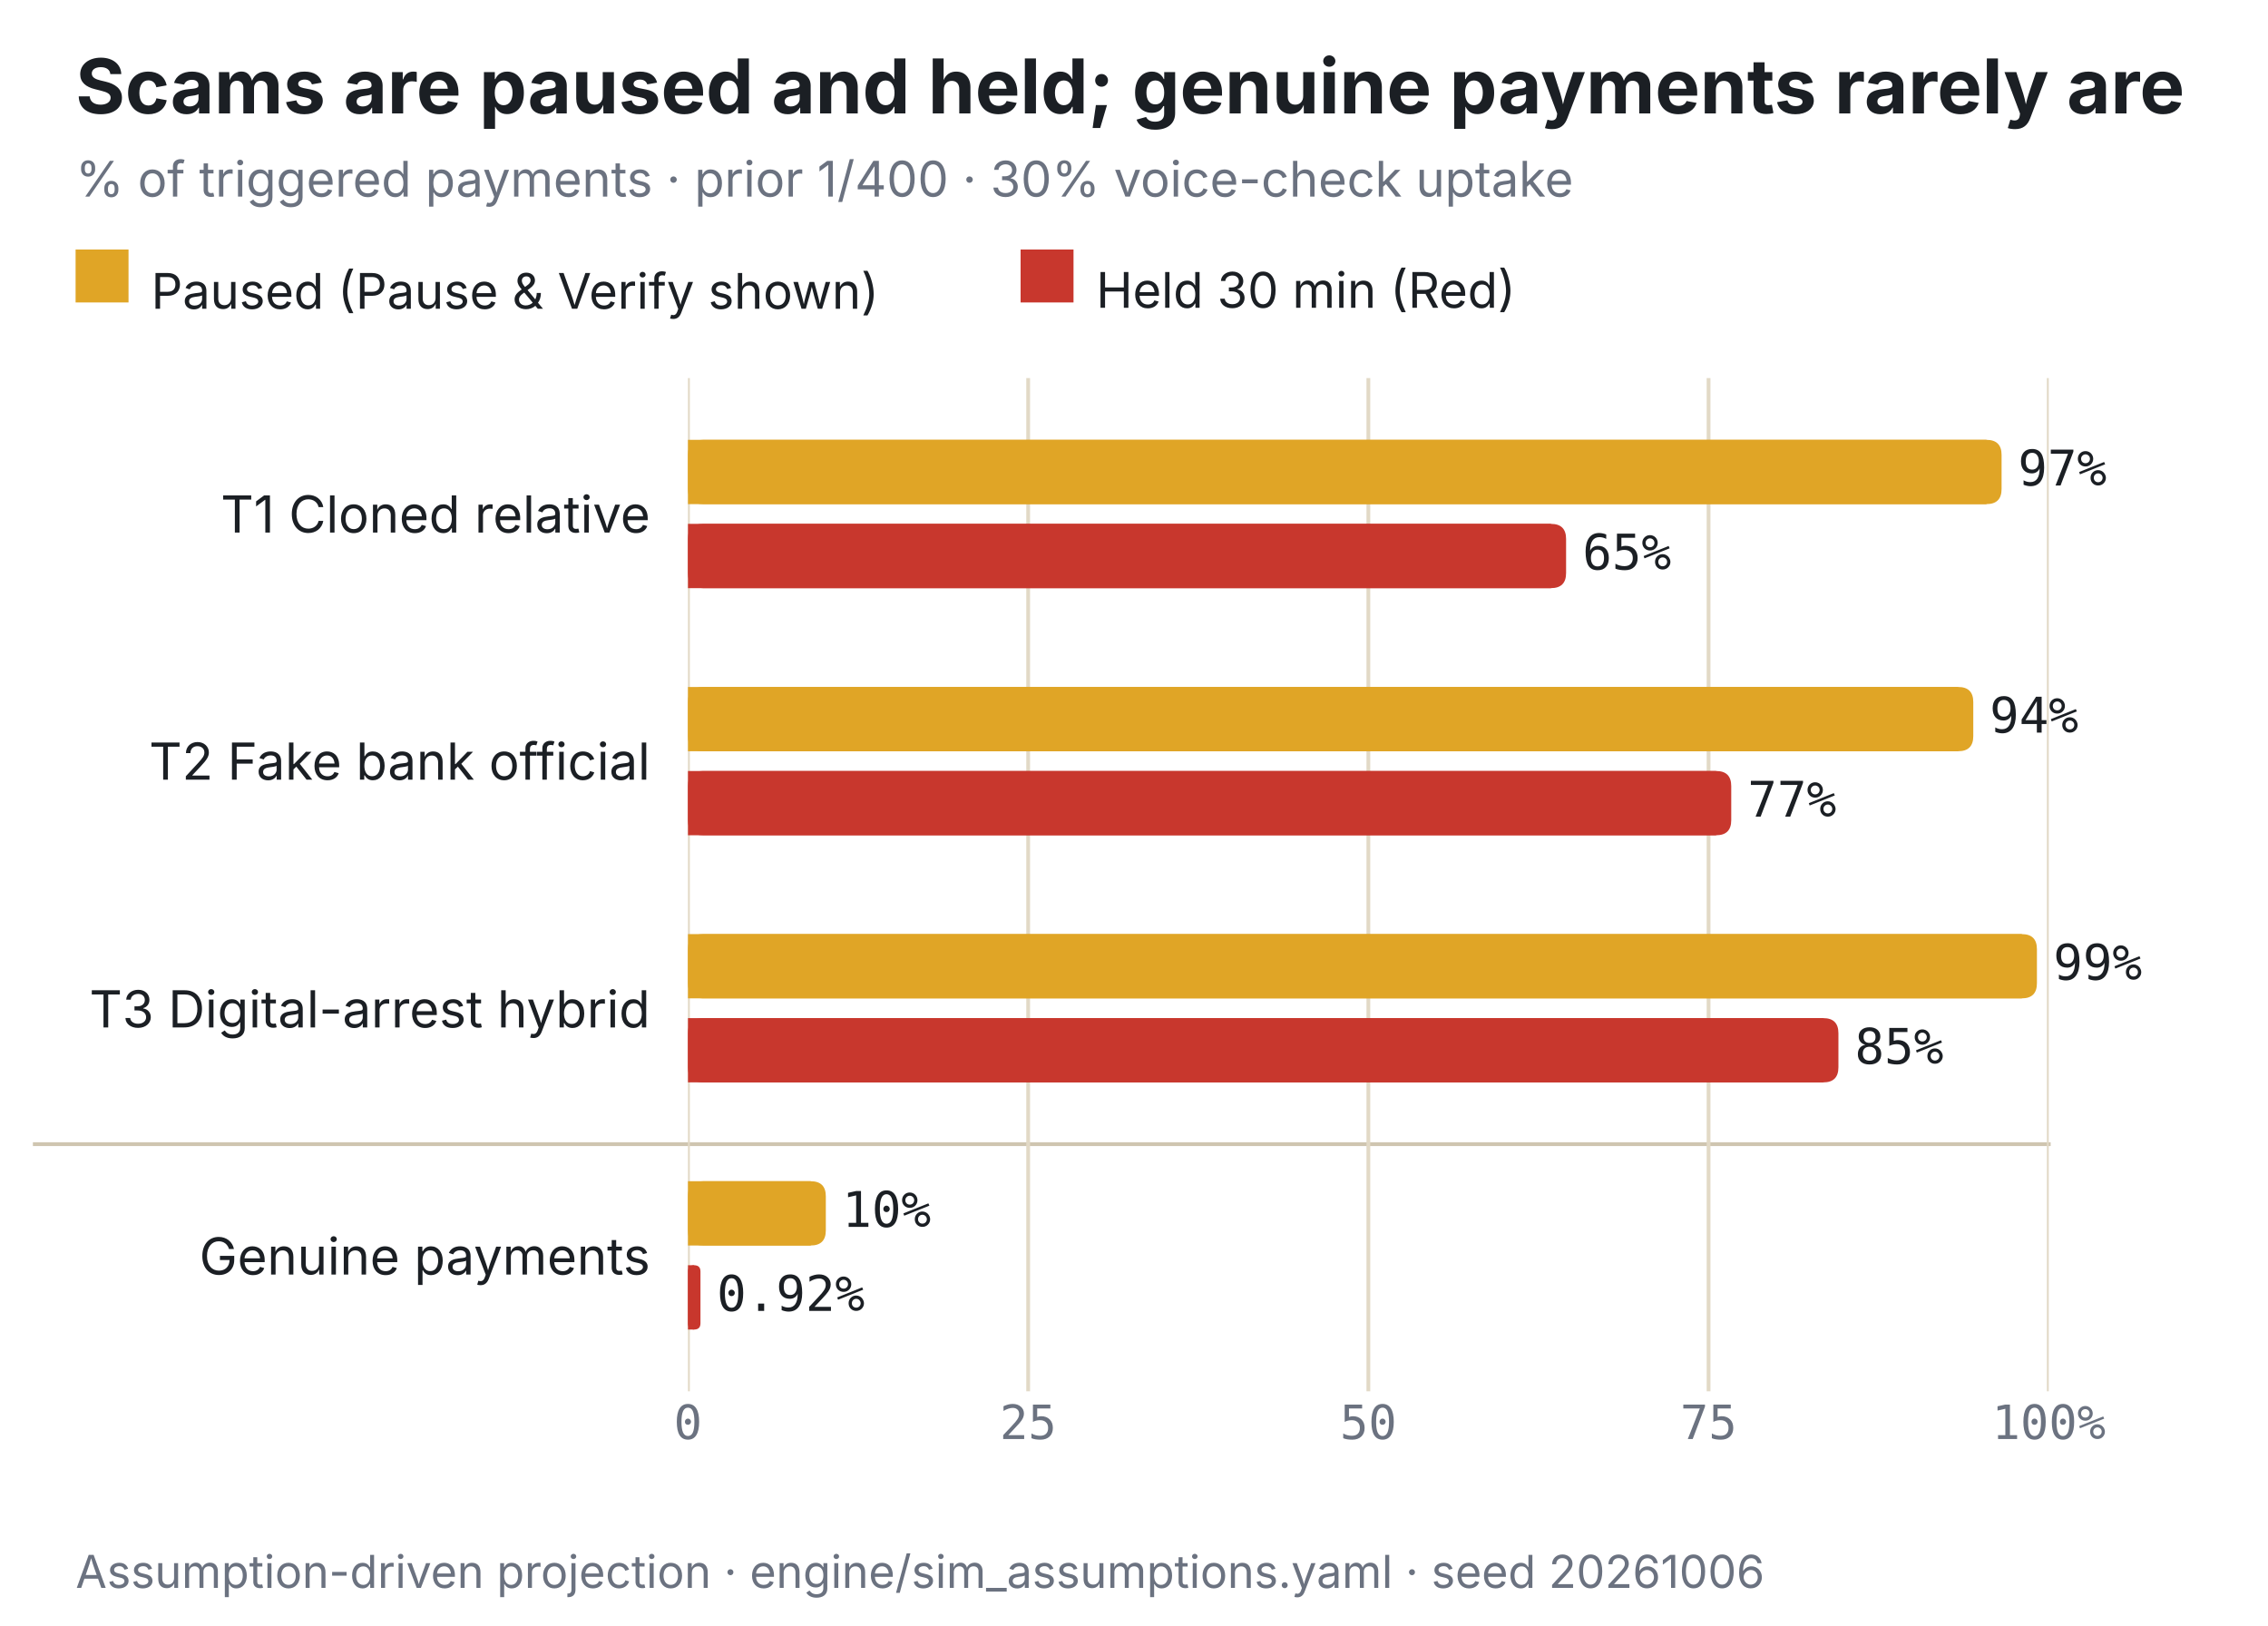
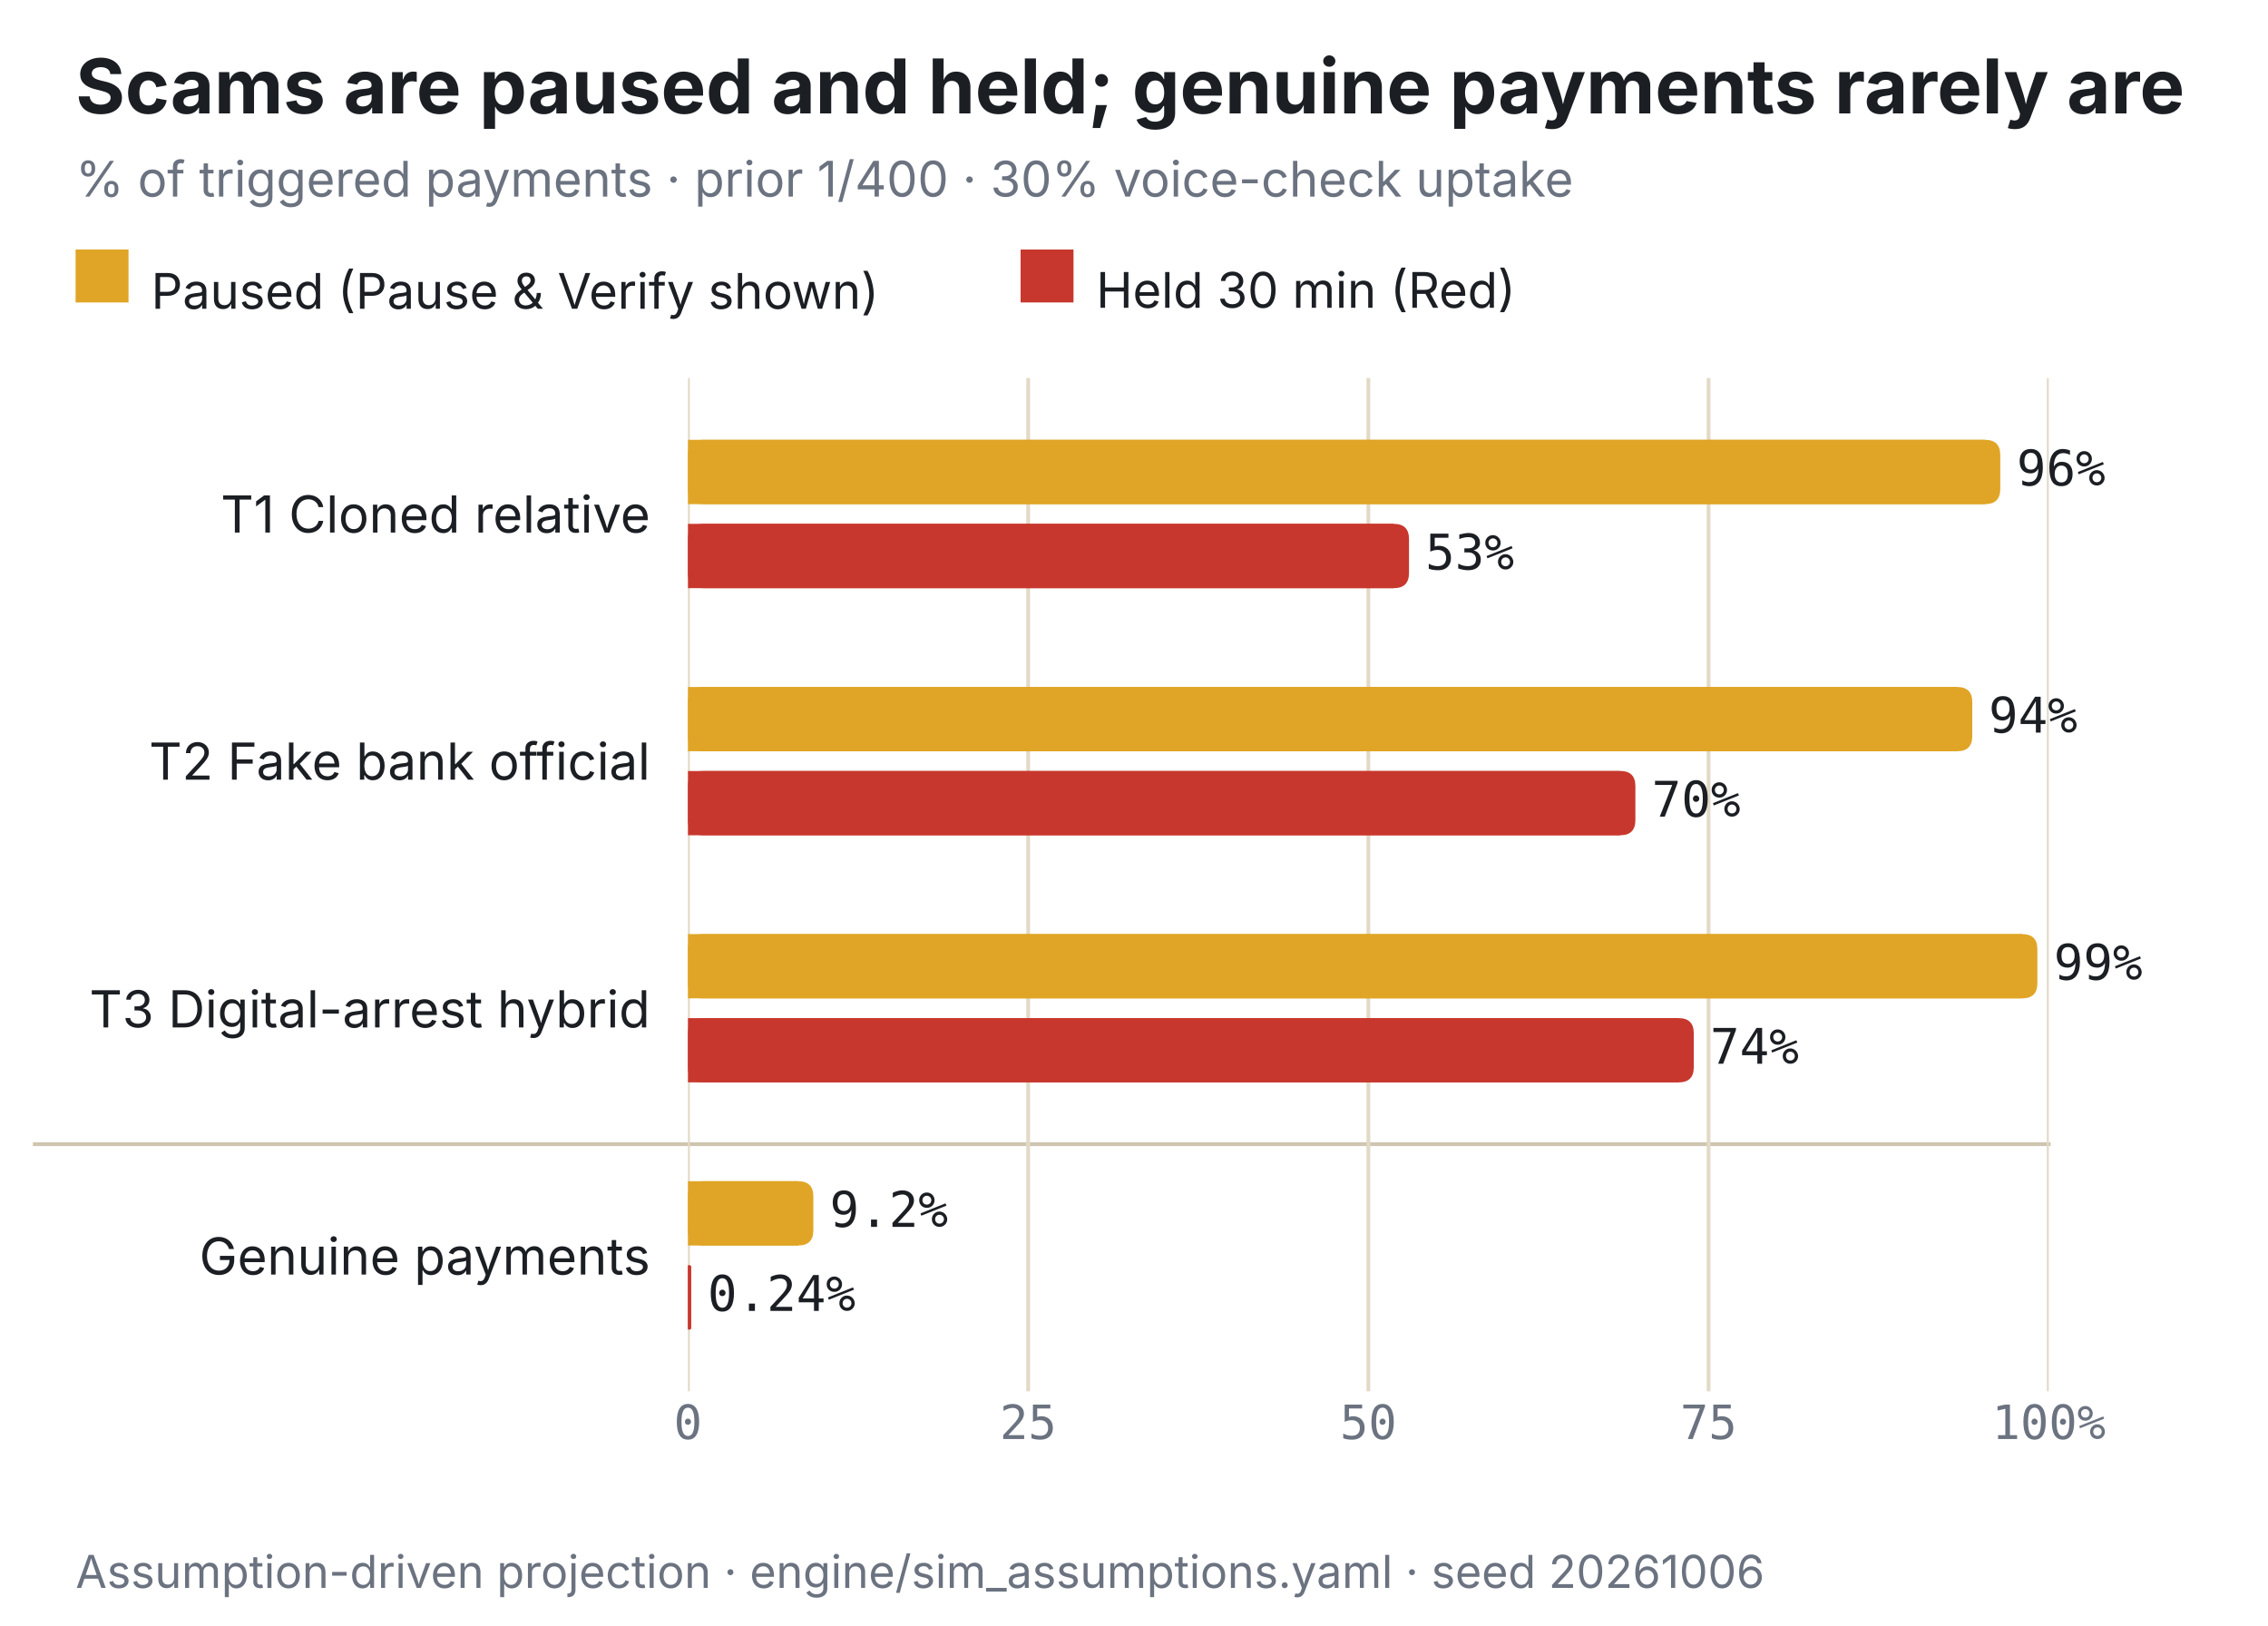
<svg xmlns="http://www.w3.org/2000/svg" width="600pt" height="430pt" viewBox="0 0 600 430" version="1.1">
  <defs>
    <style type="text/css">*{stroke-linejoin: round; stroke-linecap: butt}</style>
  </defs>
  <g id="figure_1">
    <g id="patch_1">
      <path d="M 0 430  L 600 430  L 600 0  L 0 0  L 0 430  z " style="fill: none; opacity: 0" />
    </g>
    <g id="axes_1">
      <g id="patch_2">
        <path d="M 182 368  L 542 368  L 542 100  L 182 100  L 182 368  z " style="fill: none" />
      </g>
      <g id="line2d_1">
        <path d="M 9.2 302.634  L 542 302.634  " style="fill: none; stroke: #cfc5b0; stroke-linecap: square" />
      </g>
      <g id="matplotlib.axis_1">
        <g id="xtick_1">
          <g id="line2d_2">
-             <path d="M 182 368  L 182 100  " clip-path="url(#pe1e30daff5)" style="fill: none; stroke: #e2d9c6; stroke-linecap: square" />
+             <path d="M 182 368  L 182 100  " clip-path="url(#p5ab4c177fb)" style="fill: none; stroke: #e2d9c6; stroke-linecap: square" />
          </g>
          <g id="line2d_3" />
          <g id="text_1">
            <text style="fill: #6b7280; font: 12.5px 'JetBrains Mono', 'DejaVu Sans Mono', 'Bitstream Vera Sans Mono', 'Computer Modern Typewriter', 'Andale Mono', 'Nimbus Mono L', 'Courier New', 'Courier', 'Fixed', 'Terminal', monospace; text-anchor: middle" x="182" y="380.625" transform="rotate(-0 182 380.625)">0</text>
          </g>
        </g>
        <g id="xtick_2">
          <g id="line2d_4">
-             <path d="M 272 368  L 272 100  " clip-path="url(#pe1e30daff5)" style="fill: none; stroke: #e2d9c6; stroke-linecap: square" />
+             <path d="M 272 368  L 272 100  " clip-path="url(#p5ab4c177fb)" style="fill: none; stroke: #e2d9c6; stroke-linecap: square" />
          </g>
          <g id="line2d_5" />
          <g id="text_2">
            <text style="fill: #6b7280; font: 12.5px 'JetBrains Mono', 'DejaVu Sans Mono', 'Bitstream Vera Sans Mono', 'Computer Modern Typewriter', 'Andale Mono', 'Nimbus Mono L', 'Courier New', 'Courier', 'Fixed', 'Terminal', monospace; text-anchor: middle" x="272" y="380.625" transform="rotate(-0 272 380.625)">25</text>
          </g>
        </g>
        <g id="xtick_3">
          <g id="line2d_6">
-             <path d="M 362 368  L 362 100  " clip-path="url(#pe1e30daff5)" style="fill: none; stroke: #e2d9c6; stroke-linecap: square" />
+             <path d="M 362 368  L 362 100  " clip-path="url(#p5ab4c177fb)" style="fill: none; stroke: #e2d9c6; stroke-linecap: square" />
          </g>
          <g id="line2d_7" />
          <g id="text_3">
            <text style="fill: #6b7280; font: 12.5px 'JetBrains Mono', 'DejaVu Sans Mono', 'Bitstream Vera Sans Mono', 'Computer Modern Typewriter', 'Andale Mono', 'Nimbus Mono L', 'Courier New', 'Courier', 'Fixed', 'Terminal', monospace; text-anchor: middle" x="362" y="380.625" transform="rotate(-0 362 380.625)">50</text>
          </g>
        </g>
        <g id="xtick_4">
          <g id="line2d_8">
-             <path d="M 452 368  L 452 100  " clip-path="url(#pe1e30daff5)" style="fill: none; stroke: #e2d9c6; stroke-linecap: square" />
+             <path d="M 452 368  L 452 100  " clip-path="url(#p5ab4c177fb)" style="fill: none; stroke: #e2d9c6; stroke-linecap: square" />
          </g>
          <g id="line2d_9" />
          <g id="text_4">
            <text style="fill: #6b7280; font: 12.5px 'JetBrains Mono', 'DejaVu Sans Mono', 'Bitstream Vera Sans Mono', 'Computer Modern Typewriter', 'Andale Mono', 'Nimbus Mono L', 'Courier New', 'Courier', 'Fixed', 'Terminal', monospace; text-anchor: middle" x="452" y="380.625" transform="rotate(-0 452 380.625)">75</text>
          </g>
        </g>
        <g id="xtick_5">
          <g id="line2d_10">
-             <path d="M 542 368  L 542 100  " clip-path="url(#pe1e30daff5)" style="fill: none; stroke: #e2d9c6; stroke-linecap: square" />
+             <path d="M 542 368  L 542 100  " clip-path="url(#p5ab4c177fb)" style="fill: none; stroke: #e2d9c6; stroke-linecap: square" />
          </g>
          <g id="line2d_11" />
          <g id="text_5">
            <text style="fill: #6b7280; font: 12.5px 'JetBrains Mono', 'DejaVu Sans Mono', 'Bitstream Vera Sans Mono', 'Computer Modern Typewriter', 'Andale Mono', 'Nimbus Mono L', 'Courier New', 'Courier', 'Fixed', 'Terminal', monospace; text-anchor: middle" x="542" y="380.625" transform="rotate(-0 542 380.625)">100%</text>
          </g>
        </g>
      </g>
      <g id="matplotlib.axis_2">
        <g id="ytick_1">
          <g id="line2d_12" />
          <g id="text_6">
            <text style="fill: #1b1f24; font: 13.5px 'Inter', 'Noto Sans Devanagari', 'DejaVu Sans', 'Bitstream Vera Sans', 'Computer Modern Sans Serif', 'Lucida Grande', 'Verdana', 'Geneva', 'Lucid', 'Arial', 'Helvetica', 'Avant Garde', sans-serif; text-anchor: end" x="172" y="140.862" transform="rotate(-0 172 140.8618)">T1 Cloned relative</text>
          </g>
        </g>
        <g id="ytick_2">
          <g id="line2d_13" />
          <g id="text_7">
            <text style="fill: #1b1f24; font: 13.5px 'Inter', 'Noto Sans Devanagari', 'DejaVu Sans', 'Bitstream Vera Sans', 'Computer Modern Sans Serif', 'Lucida Grande', 'Verdana', 'Geneva', 'Lucid', 'Arial', 'Helvetica', 'Avant Garde', sans-serif; text-anchor: end" x="172" y="206.228" transform="rotate(-0 172 206.2277)">T2 Fake bank official</text>
          </g>
        </g>
        <g id="ytick_3">
          <g id="line2d_14" />
          <g id="text_8">
            <text style="fill: #1b1f24; font: 13.5px 'Inter', 'Noto Sans Devanagari', 'DejaVu Sans', 'Bitstream Vera Sans', 'Computer Modern Sans Serif', 'Lucida Grande', 'Verdana', 'Geneva', 'Lucid', 'Arial', 'Helvetica', 'Avant Garde', sans-serif; text-anchor: end" x="172" y="271.755" transform="rotate(-0 172 271.7549)">T3 Digital-arrest hybrid</text>
          </g>
        </g>
        <g id="ytick_4">
          <g id="line2d_15" />
          <g id="text_9">
            <text style="fill: #1b1f24; font: 13.5px 'Inter', 'Noto Sans Devanagari', 'DejaVu Sans', 'Bitstream Vera Sans', 'Computer Modern Sans Serif', 'Lucida Grande', 'Verdana', 'Geneva', 'Lucid', 'Arial', 'Helvetica', 'Avant Garde', sans-serif; text-anchor: end" x="172" y="337.121" transform="rotate(-0 172 337.1208)">Genuine payments</text>
          </g>
        </g>
      </g>
      <g id="patch_3">
-         <path d="M 186 116.341  L 525.519 116.341  Q 529.519 116.341 529.519 120.341  L 529.519 129.337  Q 529.519 133.337 525.519 133.337  L 186 133.337  Q 182 133.337 182 129.337  L 182 120.341  Q 182 116.341 186 116.341  z " clip-path="url(#pe1e30daff5)" style="fill: #e0a526" />
+         <path d="M 186 116.341  L 525.173 116.341  Q 529.173 116.341 529.173 120.341  L 529.173 129.337  Q 529.173 133.337 525.173 133.337  L 186 133.337  Q 182 133.337 182 129.337  L 182 120.341  Q 182 116.341 186 116.341  z " clip-path="url(#p5ab4c177fb)" style="fill: #e0a526" />
      </g>
      <g id="patch_4">
-         <path d="M 182 116.341  L 525.519 116.341  L 525.519 133.337  L 182 133.337  z " clip-path="url(#pe1e30daff5)" style="fill: #e0a526" />
+         <path d="M 182 116.341  L 525.173 116.341  L 525.173 133.337  L 182 133.337  z " clip-path="url(#p5ab4c177fb)" style="fill: #e0a526" />
      </g>
      <g id="patch_5">
-         <path d="M 186 138.566  L 410.308 138.566  Q 414.308 138.566 414.308 142.566  L 414.308 151.561  Q 414.308 155.561 410.308 155.561  L 186 155.561  Q 182 155.561 182 151.561  L 182 142.566  Q 182 138.566 186 138.566  z " clip-path="url(#pe1e30daff5)" style="fill: #c8372d" />
+         <path d="M 186 138.566  L 368.753 138.566  Q 372.753 138.566 372.753 142.566  L 372.753 151.561  Q 372.753 155.561 368.753 155.561  L 186 155.561  Q 182 155.561 182 151.561  L 182 142.566  Q 182 138.566 186 138.566  z " clip-path="url(#p5ab4c177fb)" style="fill: #c8372d" />
      </g>
      <g id="patch_6">
-         <path d="M 182 138.566  L 410.308 138.566  L 410.308 155.561  L 182 155.561  z " clip-path="url(#pe1e30daff5)" style="fill: #c8372d" />
+         <path d="M 182 138.566  L 368.753 138.566  L 368.753 155.561  L 182 155.561  z " clip-path="url(#p5ab4c177fb)" style="fill: #c8372d" />
      </g>
      <g id="text_10">
-         <text style="fill: #1b1f24; font: 13px 'JetBrains Mono', 'DejaVu Sans Mono', 'Bitstream Vera Sans Mono', 'Computer Modern Typewriter', 'Andale Mono', 'Nimbus Mono L', 'Courier New', 'Courier', 'Fixed', 'Terminal', monospace; text-anchor: start" x="533.839" y="128.414" transform="rotate(-0 533.8388 128.414)">97%</text>
+         <text style="fill: #1b1f24; font: 13px 'JetBrains Mono', 'DejaVu Sans Mono', 'Bitstream Vera Sans Mono', 'Computer Modern Typewriter', 'Andale Mono', 'Nimbus Mono L', 'Courier New', 'Courier', 'Fixed', 'Terminal', monospace; text-anchor: start" x="533.493" y="128.414" transform="rotate(-0 533.4932 128.414)">96%</text>
      </g>
      <g id="text_11">
-         <text style="fill: #1b1f24; font: 13px 'JetBrains Mono', 'DejaVu Sans Mono', 'Bitstream Vera Sans Mono', 'Computer Modern Typewriter', 'Andale Mono', 'Nimbus Mono L', 'Courier New', 'Courier', 'Fixed', 'Terminal', monospace; text-anchor: start" x="418.628" y="150.638" transform="rotate(-0 418.628 150.6384)">65%</text>
+         <text style="fill: #1b1f24; font: 13px 'JetBrains Mono', 'DejaVu Sans Mono', 'Bitstream Vera Sans Mono', 'Computer Modern Typewriter', 'Andale Mono', 'Nimbus Mono L', 'Courier New', 'Courier', 'Fixed', 'Terminal', monospace; text-anchor: start" x="377.073" y="150.638" transform="rotate(-0 377.0732 150.6384)">53%</text>
      </g>
      <g id="patch_7">
-         <path d="M 186 181.707  L 518.031 181.707  Q 522.031 181.707 522.031 185.707  L 522.031 194.702  Q 522.031 198.702 518.031 198.702  L 186 198.702  Q 182 198.702 182 194.702  L 182 185.707  Q 182 181.707 186 181.707  z " clip-path="url(#pe1e30daff5)" style="fill: #e0a526" />
+         <path d="M 186 181.707  L 517.768 181.707  Q 521.768 181.707 521.768 185.707  L 521.768 194.702  Q 521.768 198.702 517.768 198.702  L 186 198.702  Q 182 198.702 182 194.702  L 182 185.707  Q 182 181.707 186 181.707  z " clip-path="url(#p5ab4c177fb)" style="fill: #e0a526" />
      </g>
      <g id="patch_8">
-         <path d="M 182 181.707  L 518.031 181.707  L 518.031 198.702  L 182 198.702  z " clip-path="url(#pe1e30daff5)" style="fill: #e0a526" />
+         <path d="M 182 181.707  L 517.768 181.707  L 517.768 198.702  L 182 198.702  z " clip-path="url(#p5ab4c177fb)" style="fill: #e0a526" />
      </g>
      <g id="patch_9">
-         <path d="M 186 203.932  L 454.001 203.932  Q 458.001 203.932 458.001 207.932  L 458.001 216.927  Q 458.001 220.927 454.001 220.927  L 186 220.927  Q 182 220.927 182 216.927  L 182 207.932  Q 182 203.932 186 203.932  z " clip-path="url(#pe1e30daff5)" style="fill: #c8372d" />
+         <path d="M 186 203.932  L 428.643 203.932  Q 432.643 203.932 432.643 207.932  L 432.643 216.927  Q 432.643 220.927 428.643 220.927  L 186 220.927  Q 182 220.927 182 216.927  L 182 207.932  Q 182 203.932 186 203.932  z " clip-path="url(#p5ab4c177fb)" style="fill: #c8372d" />
      </g>
      <g id="patch_10">
-         <path d="M 182 203.932  L 454.001 203.932  L 454.001 220.927  L 182 220.927  z " clip-path="url(#pe1e30daff5)" style="fill: #c8372d" />
+         <path d="M 182 203.932  L 428.643 203.932  L 428.643 220.927  L 182 220.927  z " clip-path="url(#p5ab4c177fb)" style="fill: #c8372d" />
      </g>
      <g id="text_12">
-         <text style="fill: #1b1f24; font: 13px 'JetBrains Mono', 'DejaVu Sans Mono', 'Bitstream Vera Sans Mono', 'Computer Modern Typewriter', 'Andale Mono', 'Nimbus Mono L', 'Courier New', 'Courier', 'Fixed', 'Terminal', monospace; text-anchor: start" x="526.351" y="193.78" transform="rotate(-0 526.3508 193.7799)">94%</text>
+         <text style="fill: #1b1f24; font: 13px 'JetBrains Mono', 'DejaVu Sans Mono', 'Bitstream Vera Sans Mono', 'Computer Modern Typewriter', 'Andale Mono', 'Nimbus Mono L', 'Courier New', 'Courier', 'Fixed', 'Terminal', monospace; text-anchor: start" x="526.088" y="193.78" transform="rotate(-0 526.088 193.7799)">94%</text>
      </g>
      <g id="text_13">
-         <text style="fill: #1b1f24; font: 13px 'JetBrains Mono', 'DejaVu Sans Mono', 'Bitstream Vera Sans Mono', 'Computer Modern Typewriter', 'Andale Mono', 'Nimbus Mono L', 'Courier New', 'Courier', 'Fixed', 'Terminal', monospace; text-anchor: start" x="462.321" y="216.004" transform="rotate(-0 462.3212 216.0043)">77%</text>
+         <text style="fill: #1b1f24; font: 13px 'JetBrains Mono', 'DejaVu Sans Mono', 'Bitstream Vera Sans Mono', 'Computer Modern Typewriter', 'Andale Mono', 'Nimbus Mono L', 'Courier New', 'Courier', 'Fixed', 'Terminal', monospace; text-anchor: start" x="436.963" y="216.004" transform="rotate(-0 436.9628 216.0043)">70%</text>
      </g>
      <g id="patch_11">
-         <path d="M 186 247.073  L 534.868 247.073  Q 538.868 247.073 538.868 251.073  L 538.868 260.068  Q 538.868 264.068 534.868 264.068  L 186 264.068  Q 182 264.068 182 260.068  L 182 251.073  Q 182 247.073 186 247.073  z " clip-path="url(#pe1e30daff5)" style="fill: #e0a526" />
+         <path d="M 186 247.073  L 534.987 247.073  Q 538.987 247.073 538.987 251.073  L 538.987 260.068  Q 538.987 264.068 534.987 264.068  L 186 264.068  Q 182 264.068 182 260.068  L 182 251.073  Q 182 247.073 186 247.073  z " clip-path="url(#p5ab4c177fb)" style="fill: #e0a526" />
      </g>
      <g id="patch_12">
-         <path d="M 182 247.073  L 534.868 247.073  L 534.868 264.068  L 182 264.068  z " clip-path="url(#pe1e30daff5)" style="fill: #e0a526" />
+         <path d="M 182 247.073  L 534.987 247.073  L 534.987 264.068  L 182 264.068  z " clip-path="url(#p5ab4c177fb)" style="fill: #e0a526" />
      </g>
      <g id="patch_13">
-         <path d="M 186 269.298  L 482.355 269.298  Q 486.355 269.298 486.355 273.298  L 486.355 282.293  Q 486.355 286.293 482.355 286.293  L 186 286.293  Q 182 286.293 182 282.293  L 182 273.298  Q 182 269.298 186 269.298  z " clip-path="url(#pe1e30daff5)" style="fill: #c8372d" />
+         <path d="M 186 269.298  L 444.087 269.298  Q 448.087 269.298 448.087 273.298  L 448.087 282.293  Q 448.087 286.293 444.087 286.293  L 186 286.293  Q 182 286.293 182 282.293  L 182 273.298  Q 182 269.298 186 269.298  z " clip-path="url(#p5ab4c177fb)" style="fill: #c8372d" />
      </g>
      <g id="patch_14">
-         <path d="M 182 269.298  L 482.355 269.298  L 482.355 286.293  L 182 286.293  z " clip-path="url(#pe1e30daff5)" style="fill: #c8372d" />
+         <path d="M 182 269.298  L 444.087 269.298  L 444.087 286.293  L 182 286.293  z " clip-path="url(#p5ab4c177fb)" style="fill: #c8372d" />
      </g>
      <g id="text_14">
-         <text style="fill: #1b1f24; font: 13px 'JetBrains Mono', 'DejaVu Sans Mono', 'Bitstream Vera Sans Mono', 'Computer Modern Typewriter', 'Andale Mono', 'Nimbus Mono L', 'Courier New', 'Courier', 'Fixed', 'Terminal', monospace; text-anchor: start" x="543.188" y="259.146" transform="rotate(-0 543.188 259.1457)">99%</text>
+         <text style="fill: #1b1f24; font: 13px 'JetBrains Mono', 'DejaVu Sans Mono', 'Bitstream Vera Sans Mono', 'Computer Modern Typewriter', 'Andale Mono', 'Nimbus Mono L', 'Courier New', 'Courier', 'Fixed', 'Terminal', monospace; text-anchor: start" x="543.307" y="259.146" transform="rotate(-0 543.3068 259.1457)">99%</text>
      </g>
      <g id="text_15">
-         <text style="fill: #1b1f24; font: 13px 'JetBrains Mono', 'DejaVu Sans Mono', 'Bitstream Vera Sans Mono', 'Computer Modern Typewriter', 'Andale Mono', 'Nimbus Mono L', 'Courier New', 'Courier', 'Fixed', 'Terminal', monospace; text-anchor: start" x="490.675" y="281.37" transform="rotate(-0 490.6748 281.3701)">85%</text>
+         <text style="fill: #1b1f24; font: 13px 'JetBrains Mono', 'DejaVu Sans Mono', 'Bitstream Vera Sans Mono', 'Computer Modern Typewriter', 'Andale Mono', 'Nimbus Mono L', 'Courier New', 'Courier', 'Fixed', 'Terminal', monospace; text-anchor: start" x="452.407" y="281.37" transform="rotate(-0 452.4068 281.3701)">74%</text>
      </g>
      <g id="patch_15">
-         <path d="M 186 312.439  L 214.472 312.439  Q 218.472 312.439 218.472 316.439  L 218.472 325.434  Q 218.472 329.434 214.472 329.434  L 186 329.434  Q 182 329.434 182 325.434  L 182 316.439  Q 182 312.439 186 312.439  z " clip-path="url(#pe1e30daff5)" style="fill: #e0a526" />
+         <path d="M 186 312.439  L 211.17 312.439  Q 215.17 312.439 215.17 316.439  L 215.17 325.434  Q 215.17 329.434 211.17 329.434  L 186 329.434  Q 182 329.434 182 325.434  L 182 316.439  Q 182 312.439 186 312.439  z " clip-path="url(#p5ab4c177fb)" style="fill: #e0a526" />
      </g>
      <g id="patch_16">
-         <path d="M 182 312.439  L 214.472 312.439  L 214.472 329.434  L 182 329.434  z " clip-path="url(#pe1e30daff5)" style="fill: #e0a526" />
+         <path d="M 182 312.439  L 211.17 312.439  L 211.17 329.434  L 182 329.434  z " clip-path="url(#p5ab4c177fb)" style="fill: #e0a526" />
      </g>
      <g id="patch_17">
-         <path d="M 183.654 334.663  L 183.654 334.663  Q 185.308 334.663 185.308 336.318  L 185.308 350.004  Q 185.308 351.659 183.654 351.659  L 183.654 351.659  Q 182 351.659 182 350.004  L 182 336.318  Q 182 334.663 183.654 334.663  z " clip-path="url(#pe1e30daff5)" style="fill: #c8372d" />
+         <path d="M 182.434 334.663  L 182.434 334.663  Q 182.868 334.663 182.868 335.097  L 182.868 351.225  Q 182.868 351.659 182.434 351.659  L 182.434 351.659  Q 182 351.659 182 351.225  L 182 335.097  Q 182 334.663 182.434 334.663  z " clip-path="url(#p5ab4c177fb)" style="fill: #c8372d" />
      </g>
      <g id="patch_18">
-         <path d="M 182 334.663  L 183.654 334.663  L 183.654 351.659  L 182 351.659  z " clip-path="url(#pe1e30daff5)" style="fill: #c8372d" />
+         <path d="M 182 334.663  L 182.434 334.663  L 182.434 351.659  L 182 351.659  z " clip-path="url(#p5ab4c177fb)" style="fill: #c8372d" />
      </g>
      <g id="text_16">
-         <text style="fill: #1b1f24; font: 13px 'JetBrains Mono', 'DejaVu Sans Mono', 'Bitstream Vera Sans Mono', 'Computer Modern Typewriter', 'Andale Mono', 'Nimbus Mono L', 'Courier New', 'Courier', 'Fixed', 'Terminal', monospace; text-anchor: start" x="222.792" y="324.512" transform="rotate(-0 222.7916 324.5116)">10%</text>
+         <text style="fill: #1b1f24; font: 13px 'JetBrains Mono', 'DejaVu Sans Mono', 'Bitstream Vera Sans Mono', 'Computer Modern Typewriter', 'Andale Mono', 'Nimbus Mono L', 'Courier New', 'Courier', 'Fixed', 'Terminal', monospace; text-anchor: start" x="219.49" y="324.512" transform="rotate(-0 219.4904 324.5116)">9.2%</text>
      </g>
      <g id="text_17">
-         <text style="fill: #1b1f24; font: 13px 'JetBrains Mono', 'DejaVu Sans Mono', 'Bitstream Vera Sans Mono', 'Computer Modern Typewriter', 'Andale Mono', 'Nimbus Mono L', 'Courier New', 'Courier', 'Fixed', 'Terminal', monospace; text-anchor: start" x="189.628" y="346.736" transform="rotate(-0 189.6284 346.736)">0.92%</text>
+         <text style="fill: #1b1f24; font: 13px 'JetBrains Mono', 'DejaVu Sans Mono', 'Bitstream Vera Sans Mono', 'Computer Modern Typewriter', 'Andale Mono', 'Nimbus Mono L', 'Courier New', 'Courier', 'Fixed', 'Terminal', monospace; text-anchor: start" x="187.188" y="346.736" transform="rotate(-0 187.1876 346.736)">0.24%</text>
      </g>
    </g>
    <g id="patch_19">
      <path d="M 20 80  L 34 80  L 34 66  L 20 66  z " style="fill: #e0a526" />
    </g>
    <g id="patch_20">
      <path d="M 270 80  L 284 80  L 284 66  L 270 66  z " style="fill: #c8372d" />
    </g>
    <g id="text_18">
      <text style="fill: #1b1f24; font: 700 20px 'Space Grotesk', 'Space Grotesk Light', 'Inter', 'DejaVu Sans', 'Bitstream Vera Sans', 'Computer Modern Sans Serif', 'Lucida Grande', 'Verdana', 'Geneva', 'Lucid', 'Arial', 'Helvetica', 'Avant Garde', sans-serif; text-anchor: start" x="20" y="30" transform="rotate(-0 20 30)">Scams are paused and held; genuine payments rarely are</text>
    </g>
    <g id="text_19">
      <text style="fill: #6b7280; font: 13px 'Inter', 'Noto Sans Devanagari', 'DejaVu Sans', 'Bitstream Vera Sans', 'Computer Modern Sans Serif', 'Lucida Grande', 'Verdana', 'Geneva', 'Lucid', 'Arial', 'Helvetica', 'Avant Garde', sans-serif; text-anchor: start" x="20" y="52" transform="rotate(-0 20 52)">% of triggered payments · prior 1/400 · 30% voice-check uptake</text>
    </g>
    <g id="text_20">
      <text style="fill: #1b1f24; font: 13px 'Inter', 'Noto Sans Devanagari', 'DejaVu Sans', 'Bitstream Vera Sans', 'Computer Modern Sans Serif', 'Lucida Grande', 'Verdana', 'Geneva', 'Lucid', 'Arial', 'Helvetica', 'Avant Garde', sans-serif; text-anchor: start" x="40" y="81.666" transform="rotate(-0 40 81.66641)">Paused (Pause &amp; Verify shown)</text>
    </g>
    <g id="text_21">
      <text style="fill: #1b1f24; font: 13px 'Inter', 'Noto Sans Devanagari', 'DejaVu Sans', 'Bitstream Vera Sans', 'Computer Modern Sans Serif', 'Lucida Grande', 'Verdana', 'Geneva', 'Lucid', 'Arial', 'Helvetica', 'Avant Garde', sans-serif; text-anchor: start" x="290" y="81.402" transform="rotate(-0 290 81.40234)">Held 30 min (Red)</text>
    </g>
    <g id="text_22">
      <text style="fill: #6b7280; font: 12px 'Inter', 'Noto Sans Devanagari', 'DejaVu Sans', 'Bitstream Vera Sans', 'Computer Modern Sans Serif', 'Lucida Grande', 'Verdana', 'Geneva', 'Lucid', 'Arial', 'Helvetica', 'Avant Garde', sans-serif; text-anchor: start" x="20" y="420" transform="rotate(-0 20 420)">Assumption-driven projection · engine/sim_assumptions.yaml · seed 20261006</text>
    </g>
  </g>
  <defs>
-     <clipPath id="pe1e30daff5">
+     <clipPath id="p5ab4c177fb">
      <rect x="182" y="100" width="360" height="268" />
    </clipPath>
  </defs>
</svg>
